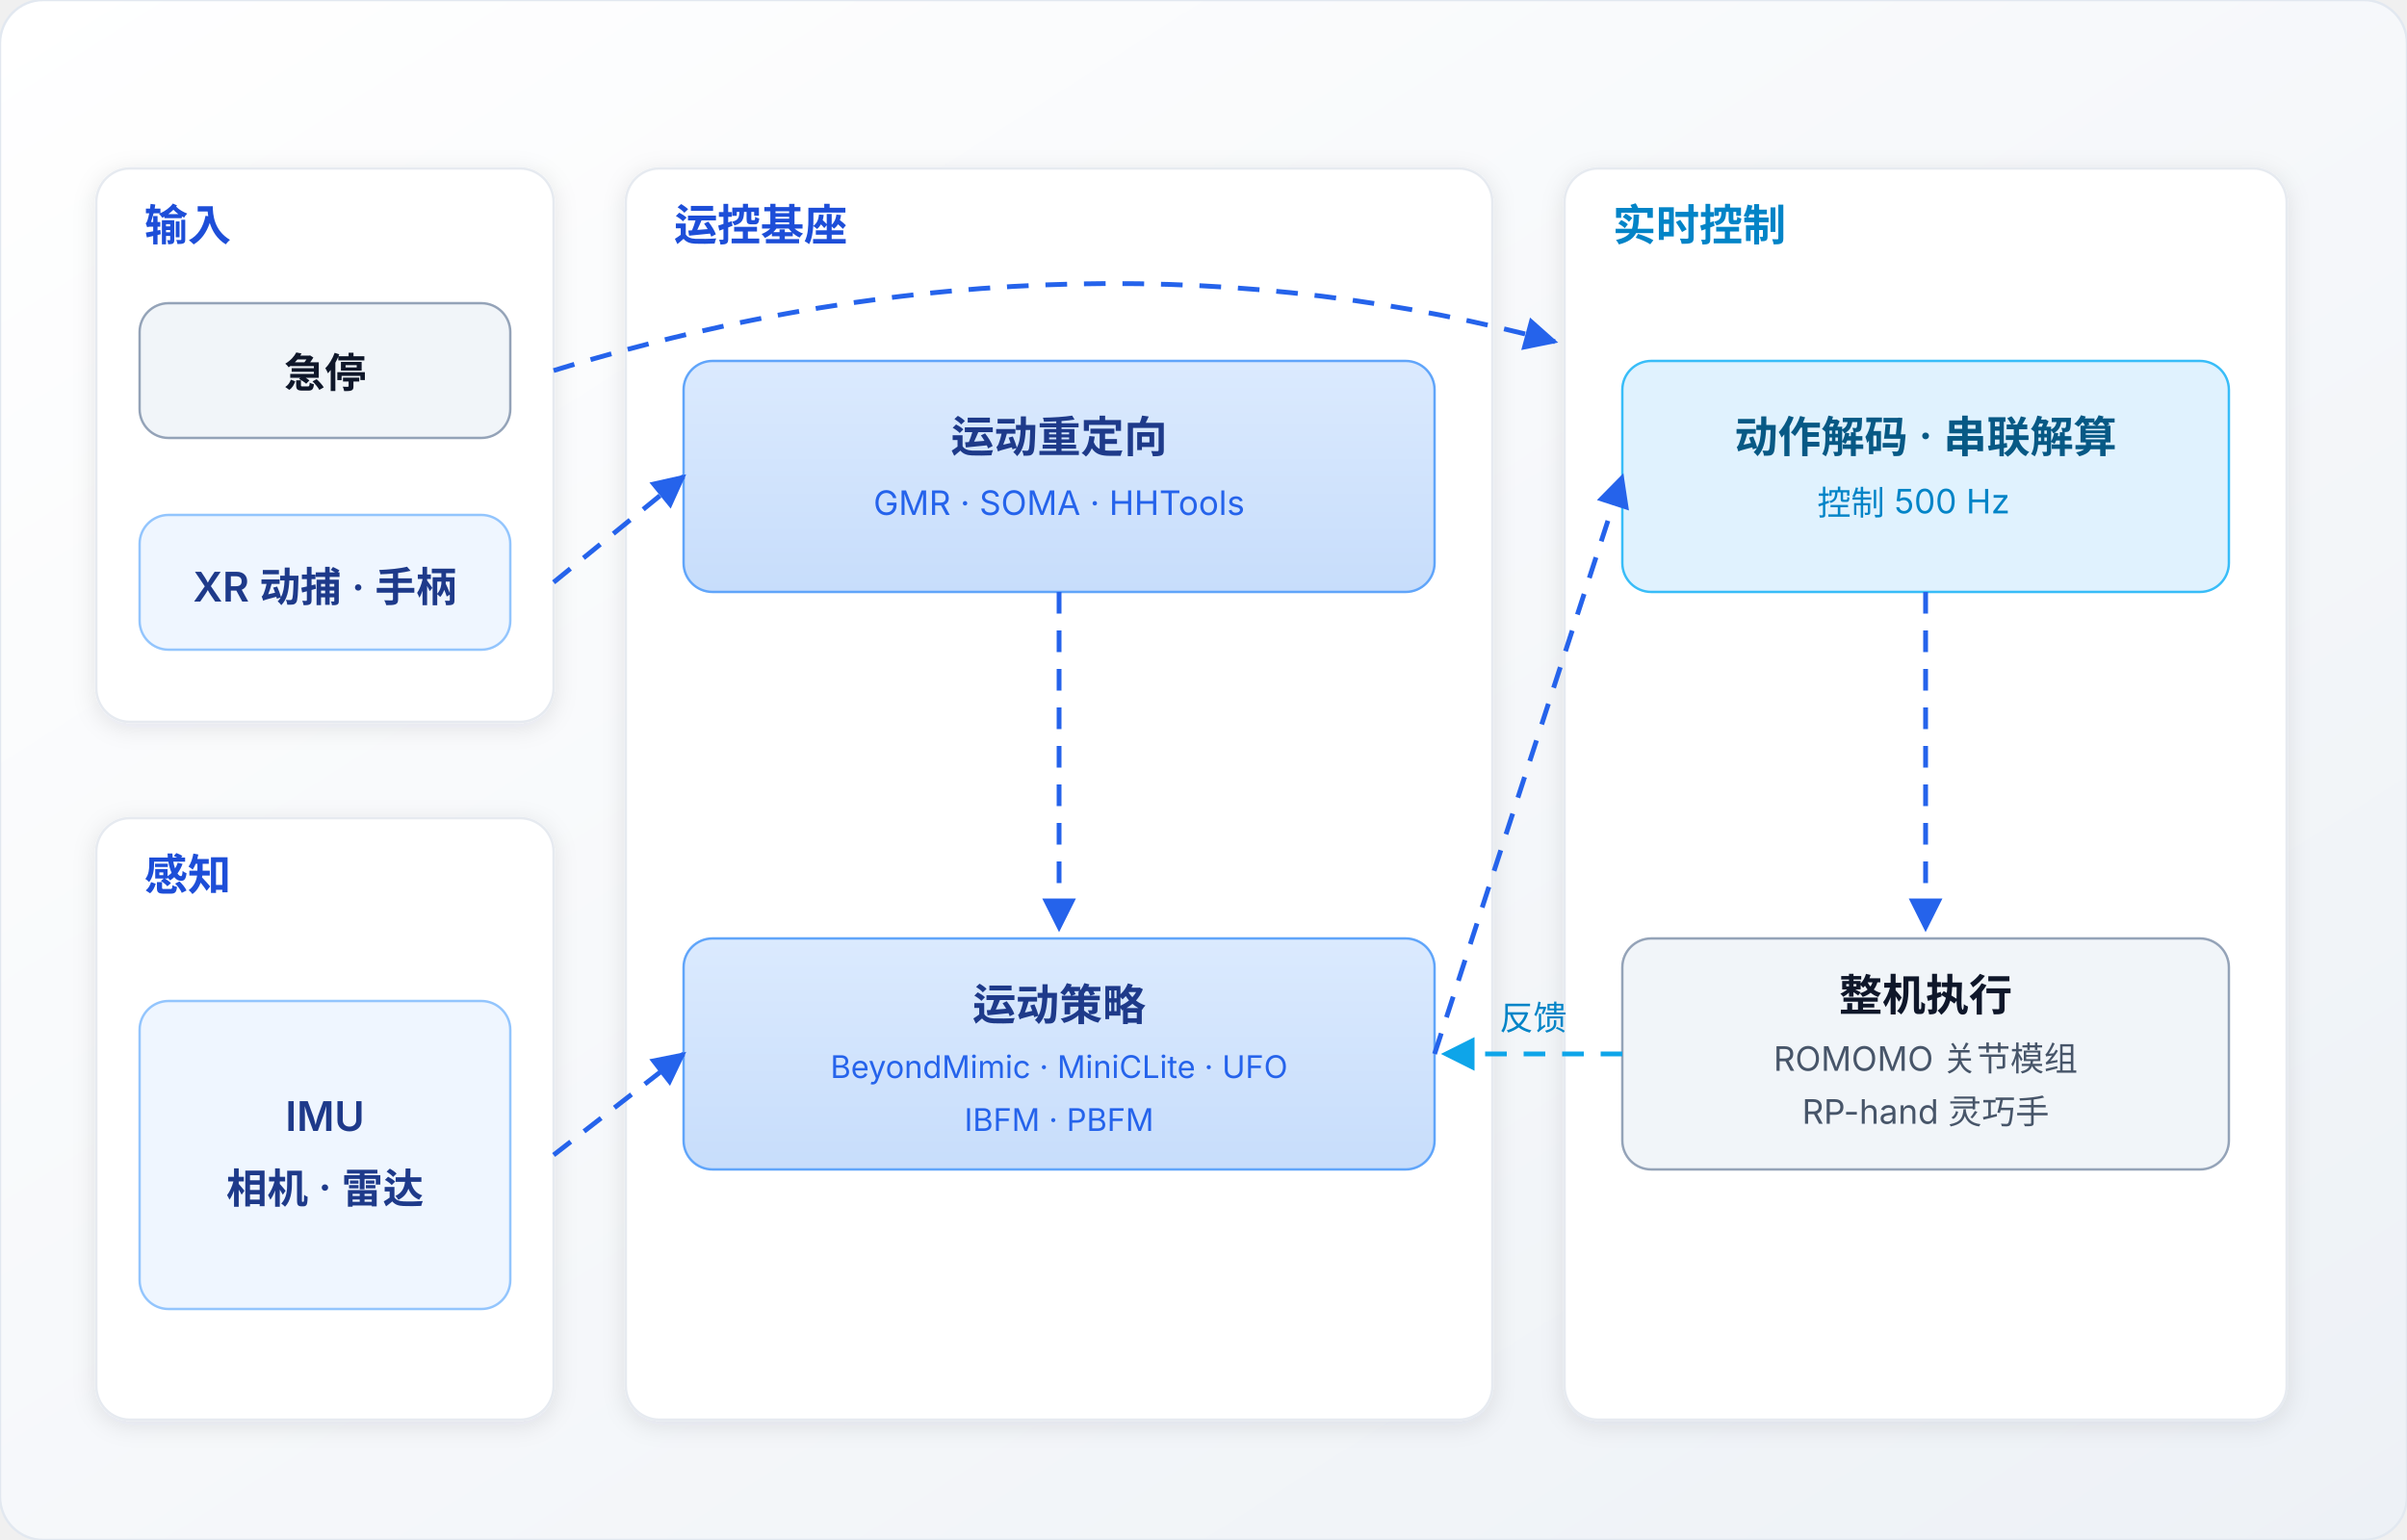
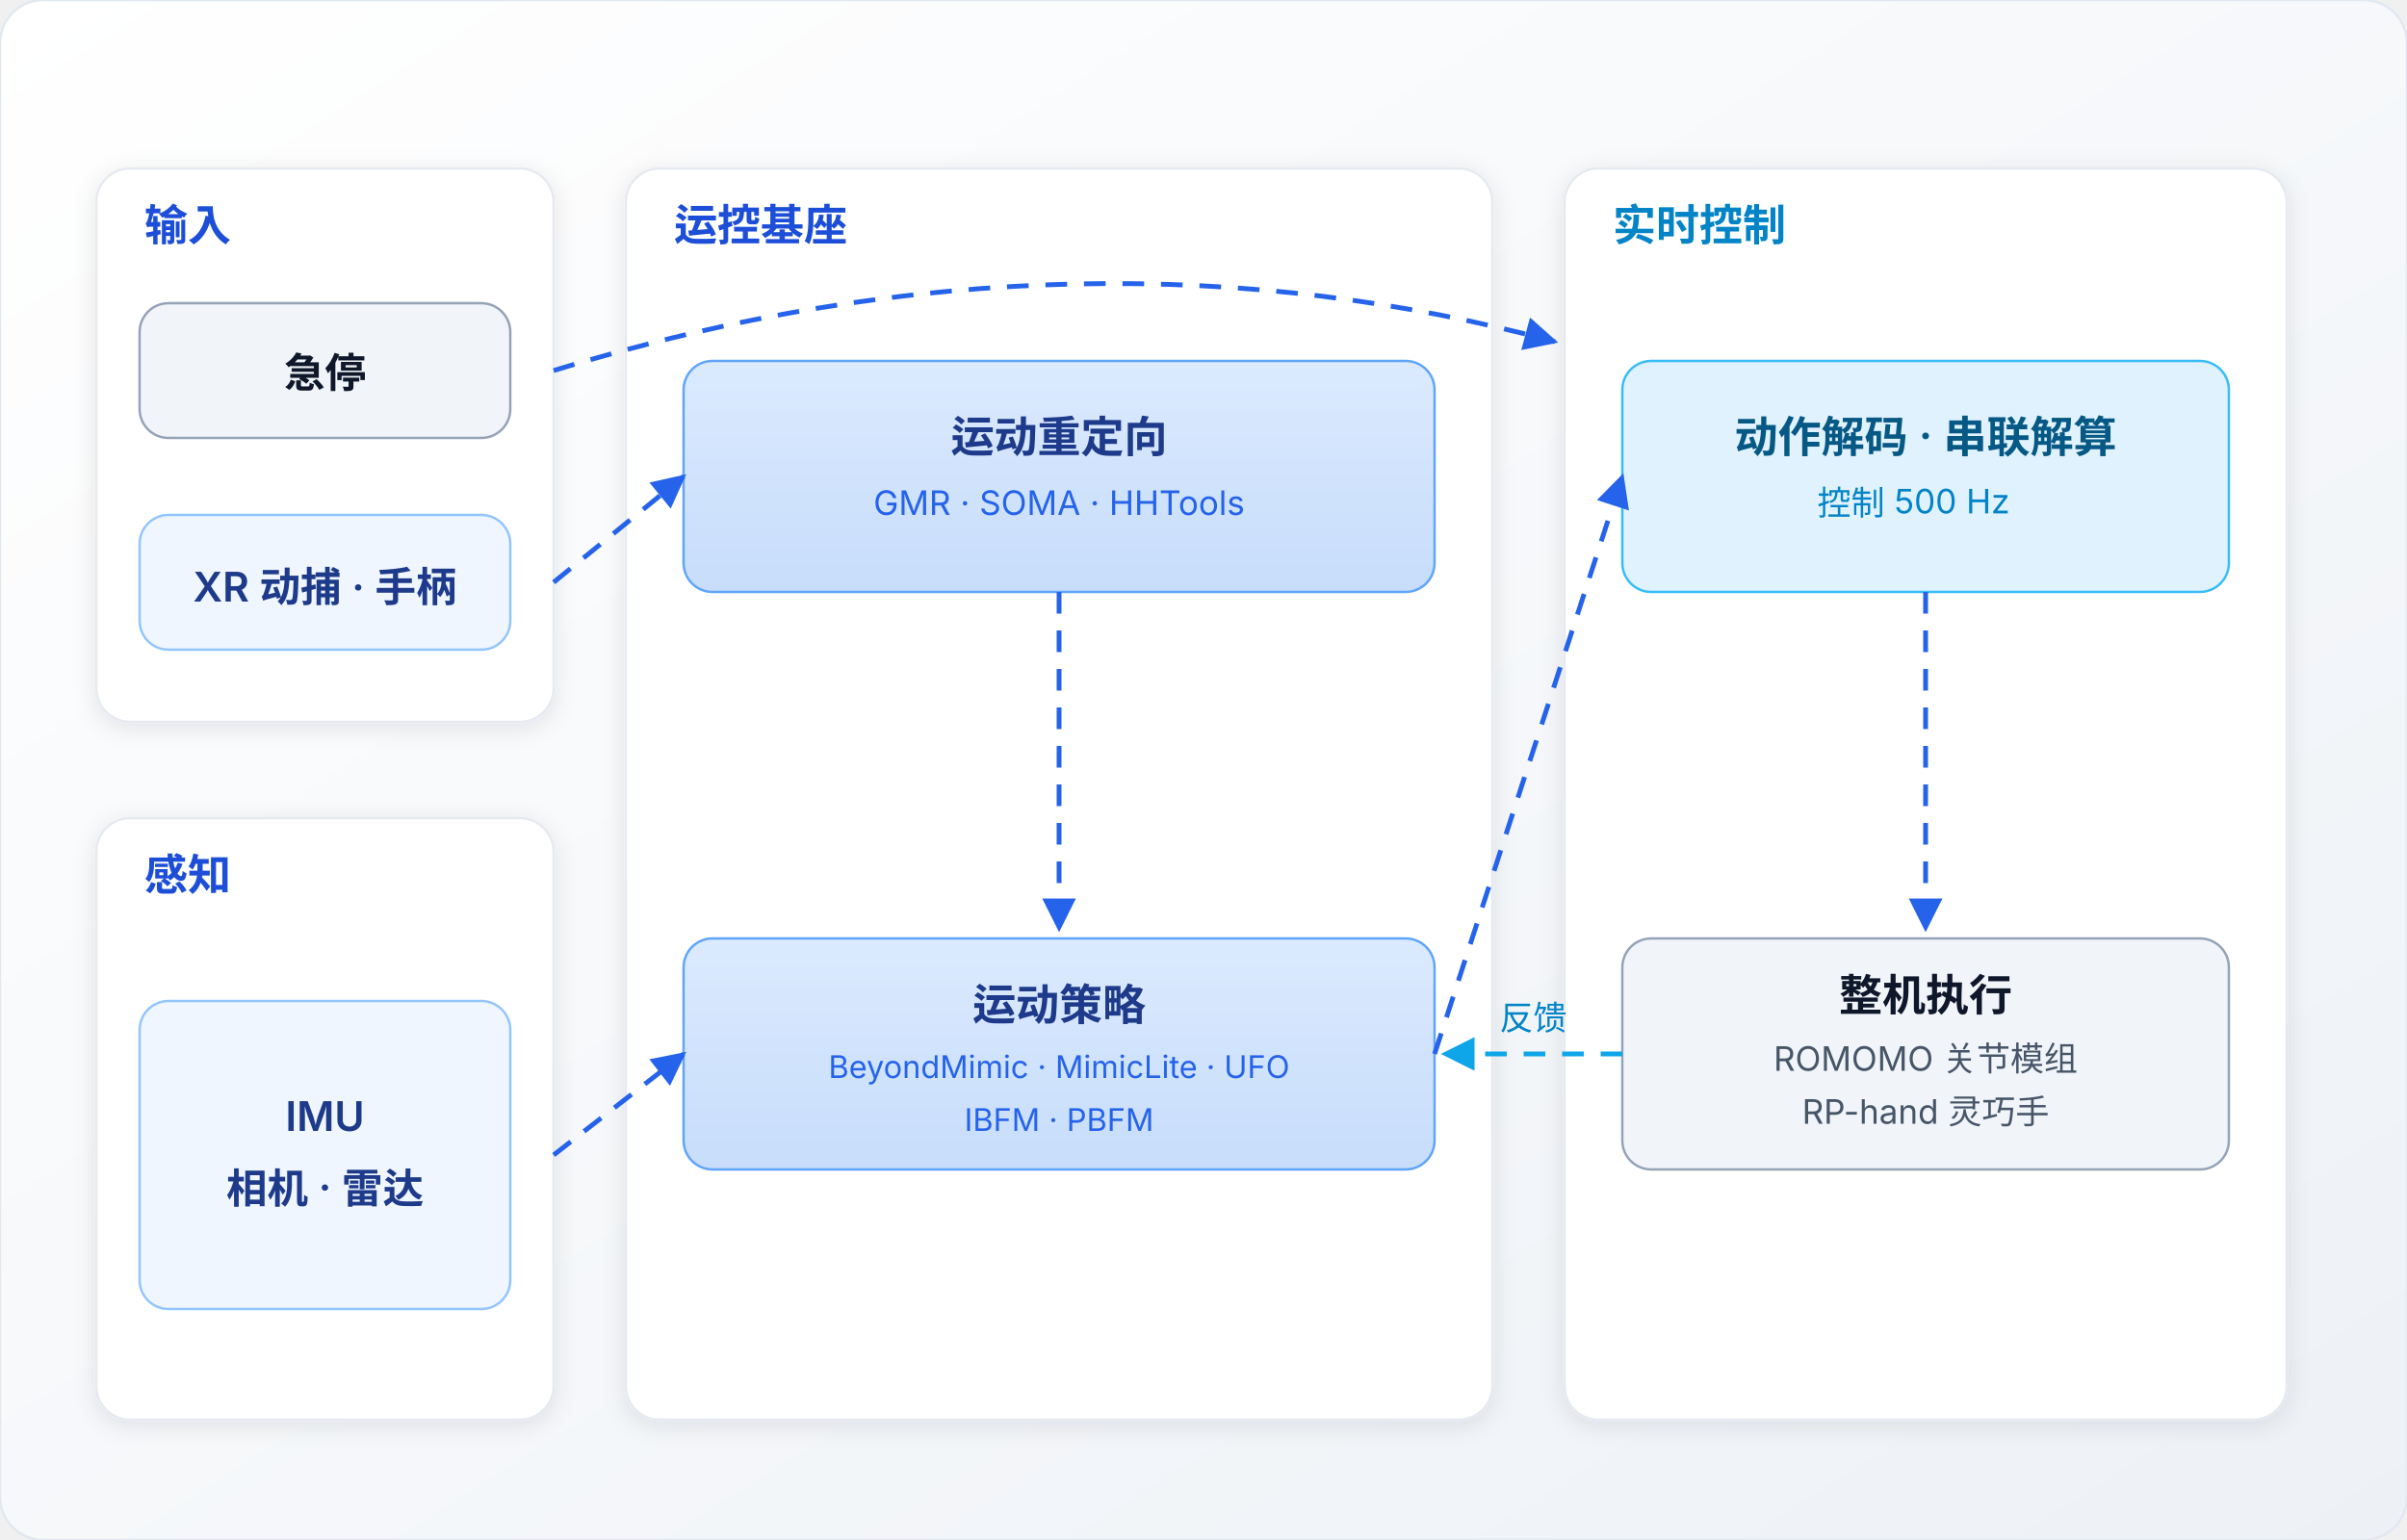
<svg xmlns="http://www.w3.org/2000/svg" viewBox="0 0 1000 640" width="1000" height="640" font-family="system-ui,-apple-system,'Segoe UI','PingFang SC','Microsoft YaHei',sans-serif">
  <defs>
    <marker id="arrow" viewBox="0 0 10 10" refX="9" refY="5" markerWidth="7" markerHeight="7" orient="auto-start-reverse">
      <path d="M0,0 L10,5 L0,10 z" fill="#2563EB" />
    </marker>
    <marker id="arrowC" viewBox="0 0 10 10" refX="9" refY="5" markerWidth="7" markerHeight="7" orient="auto-start-reverse">
      <path d="M0,0 L10,5 L0,10 z" fill="#0EA5E9" />
    </marker>
    <linearGradient id="bg" x1="0" y1="0" x2="1" y2="1">
      <stop offset="0" stop-color="#FFFFFF" />
      <stop offset="1" stop-color="#EDF1F6" />
    </linearGradient>
    <linearGradient id="aiGrad" x1="0" y1="0" x2="0" y2="1">
      <stop offset="0" stop-color="#DBEAFE" />
      <stop offset="1" stop-color="#C7DDFB" />
    </linearGradient>
    <filter id="soft" x="-20%" y="-20%" width="140%" height="140%">
      <feDropShadow dx="0" dy="2" stdDeviation="5" flood-color="#0F172A" flood-opacity="0.10" />
    </filter>
    <style>
      .flow { stroke-dasharray: 9 7; animation: dash 1.1s linear infinite; }
      @keyframes dash { to { stroke-dashoffset: -16; } }
      .glow { animation: glow 2.6s ease-in-out infinite; }
      @keyframes glow { 0%,100% { opacity: 1; } 50% { opacity: 0.55; } }
    </style>
  </defs>
  <rect x="0" y="0" width="1000" height="640" rx="18" fill="url(#bg)" stroke="#E2E8F0" />
  <rect x="40" y="70" width="190" height="230" rx="14" fill="#FFFFFF" stroke="#E6EAF0" filter="url(#soft)" />
  <text x="60" y="100" fill="#1D4ED8" font-size="18" font-weight="700">输入</text>
  <rect x="58" y="126" width="154" height="56" rx="12" fill="#F1F5F9" stroke="#94A3B8" />
  <text x="135" y="161" text-anchor="middle" fill="#0F172A" font-size="17" font-weight="600">急停</text>
  <rect x="58" y="214" width="154" height="56" rx="12" fill="#EFF6FF" stroke="#93C5FD" />
  <text x="135" y="250" text-anchor="middle" fill="#1E3A8A" font-size="17" font-weight="600">XR 动捕 · 手柄</text>
  <rect x="40" y="340" width="190" height="250" rx="14" fill="#FFFFFF" stroke="#E6EAF0" filter="url(#soft)" />
  <text x="60" y="370" fill="#1D4ED8" font-size="18" font-weight="700">感知</text>
  <rect x="58" y="416" width="154" height="128" rx="12" fill="#EFF6FF" stroke="#93C5FD" />
  <text x="135" y="470" text-anchor="middle" fill="#1E3A8A" font-size="17" font-weight="600">IMU</text>
  <text x="135" y="500" text-anchor="middle" fill="#1E3A8A" font-size="17" font-weight="600">相机 · 雷达</text>
  <rect x="260" y="70" width="360" height="520" rx="14" fill="#FFFFFF" stroke="#E6EAF0" filter="url(#soft)" />
  <text x="280" y="100" fill="#1D4ED8" font-size="18" font-weight="700">运控基座</text>
  <rect x="284" y="150" width="312" height="96" rx="12" fill="url(#aiGrad)" stroke="#60A5FA" />
  <text x="440" y="188" text-anchor="middle" fill="#1E3A8A" font-size="18" font-weight="600">运动重定向</text>
  <text x="440" y="214" text-anchor="middle" fill="#2563EB" font-size="14">GMR · SOMA · HHTools</text>
  <rect x="284" y="390" width="312" height="96" rx="12" fill="url(#aiGrad)" stroke="#60A5FA" />
  <text x="440" y="424" text-anchor="middle" fill="#1E3A8A" font-size="18" font-weight="600">运动策略</text>
-   <text x="440" y="448" text-anchor="middle" fill="#2563EB" font-size="13">BeyondMimic · MiniCLite · UFO</text>
+   <text x="440" y="448" text-anchor="middle" fill="#2563EB" font-size="13">BeyondMimic · MimicLite · UFO</text>
  <text x="440" y="470" text-anchor="middle" fill="#2563EB" font-size="13">IBFM · PBFM</text>
  <rect x="650" y="70" width="300" height="520" rx="14" fill="#FFFFFF" stroke="#E6EAF0" filter="url(#soft)" />
  <text x="670" y="100" fill="#0284C7" font-size="18" font-weight="700">实时控制</text>
  <rect x="674" y="150" width="252" height="96" rx="12" fill="#E0F2FE" stroke="#38BDF8" class="glow" />
  <text x="800" y="188" text-anchor="middle" fill="#075985" font-size="18" font-weight="600">动作解码 · 串联解算</text>
  <text x="795" y="214" text-anchor="middle" fill="#0284C7" font-size="14">控制 500 Hz</text>
  <rect x="674" y="390" width="252" height="96" rx="12" fill="#F1F5F9" stroke="#94A3B8" />
  <text x="800" y="420" text-anchor="middle" fill="#0F172A" font-size="18" font-weight="600">整机执行</text>
  <text x="800" y="445" text-anchor="middle" fill="#475569" font-size="14">ROMOMO 关节模组</text>
  <text x="800" y="467" text-anchor="middle" fill="#475569" font-size="14">RP-hand 灵巧手</text>
  <line class="flow" x1="230" y1="242" x2="284" y2="198" stroke="#2563EB" stroke-width="2" marker-end="url(#arrow)" />
  <line class="flow" x1="230" y1="480" x2="284" y2="438" stroke="#2563EB" stroke-width="2" marker-end="url(#arrow)" />
  <line class="flow" x1="440" y1="246" x2="440" y2="386" stroke="#2563EB" stroke-width="2" marker-end="url(#arrow)" />
  <line class="flow" x1="596" y1="438" x2="674" y2="198" stroke="#2563EB" stroke-width="2" marker-end="url(#arrow)" />
  <line class="flow" x1="800" y1="246" x2="800" y2="386" stroke="#2563EB" stroke-width="2" marker-end="url(#arrow)" />
  <path class="flow" d="M230,154 C380,108 520,108 646,142" fill="none" stroke="#2563EB" stroke-width="2" marker-end="url(#arrow)" />
  <line class="flow" x1="674" y1="438" x2="600" y2="438" stroke="#0EA5E9" stroke-width="2" marker-end="url(#arrowC)" />
  <text x="637" y="428" text-anchor="middle" fill="#0284C7" font-size="14">反馈</text>
</svg>
